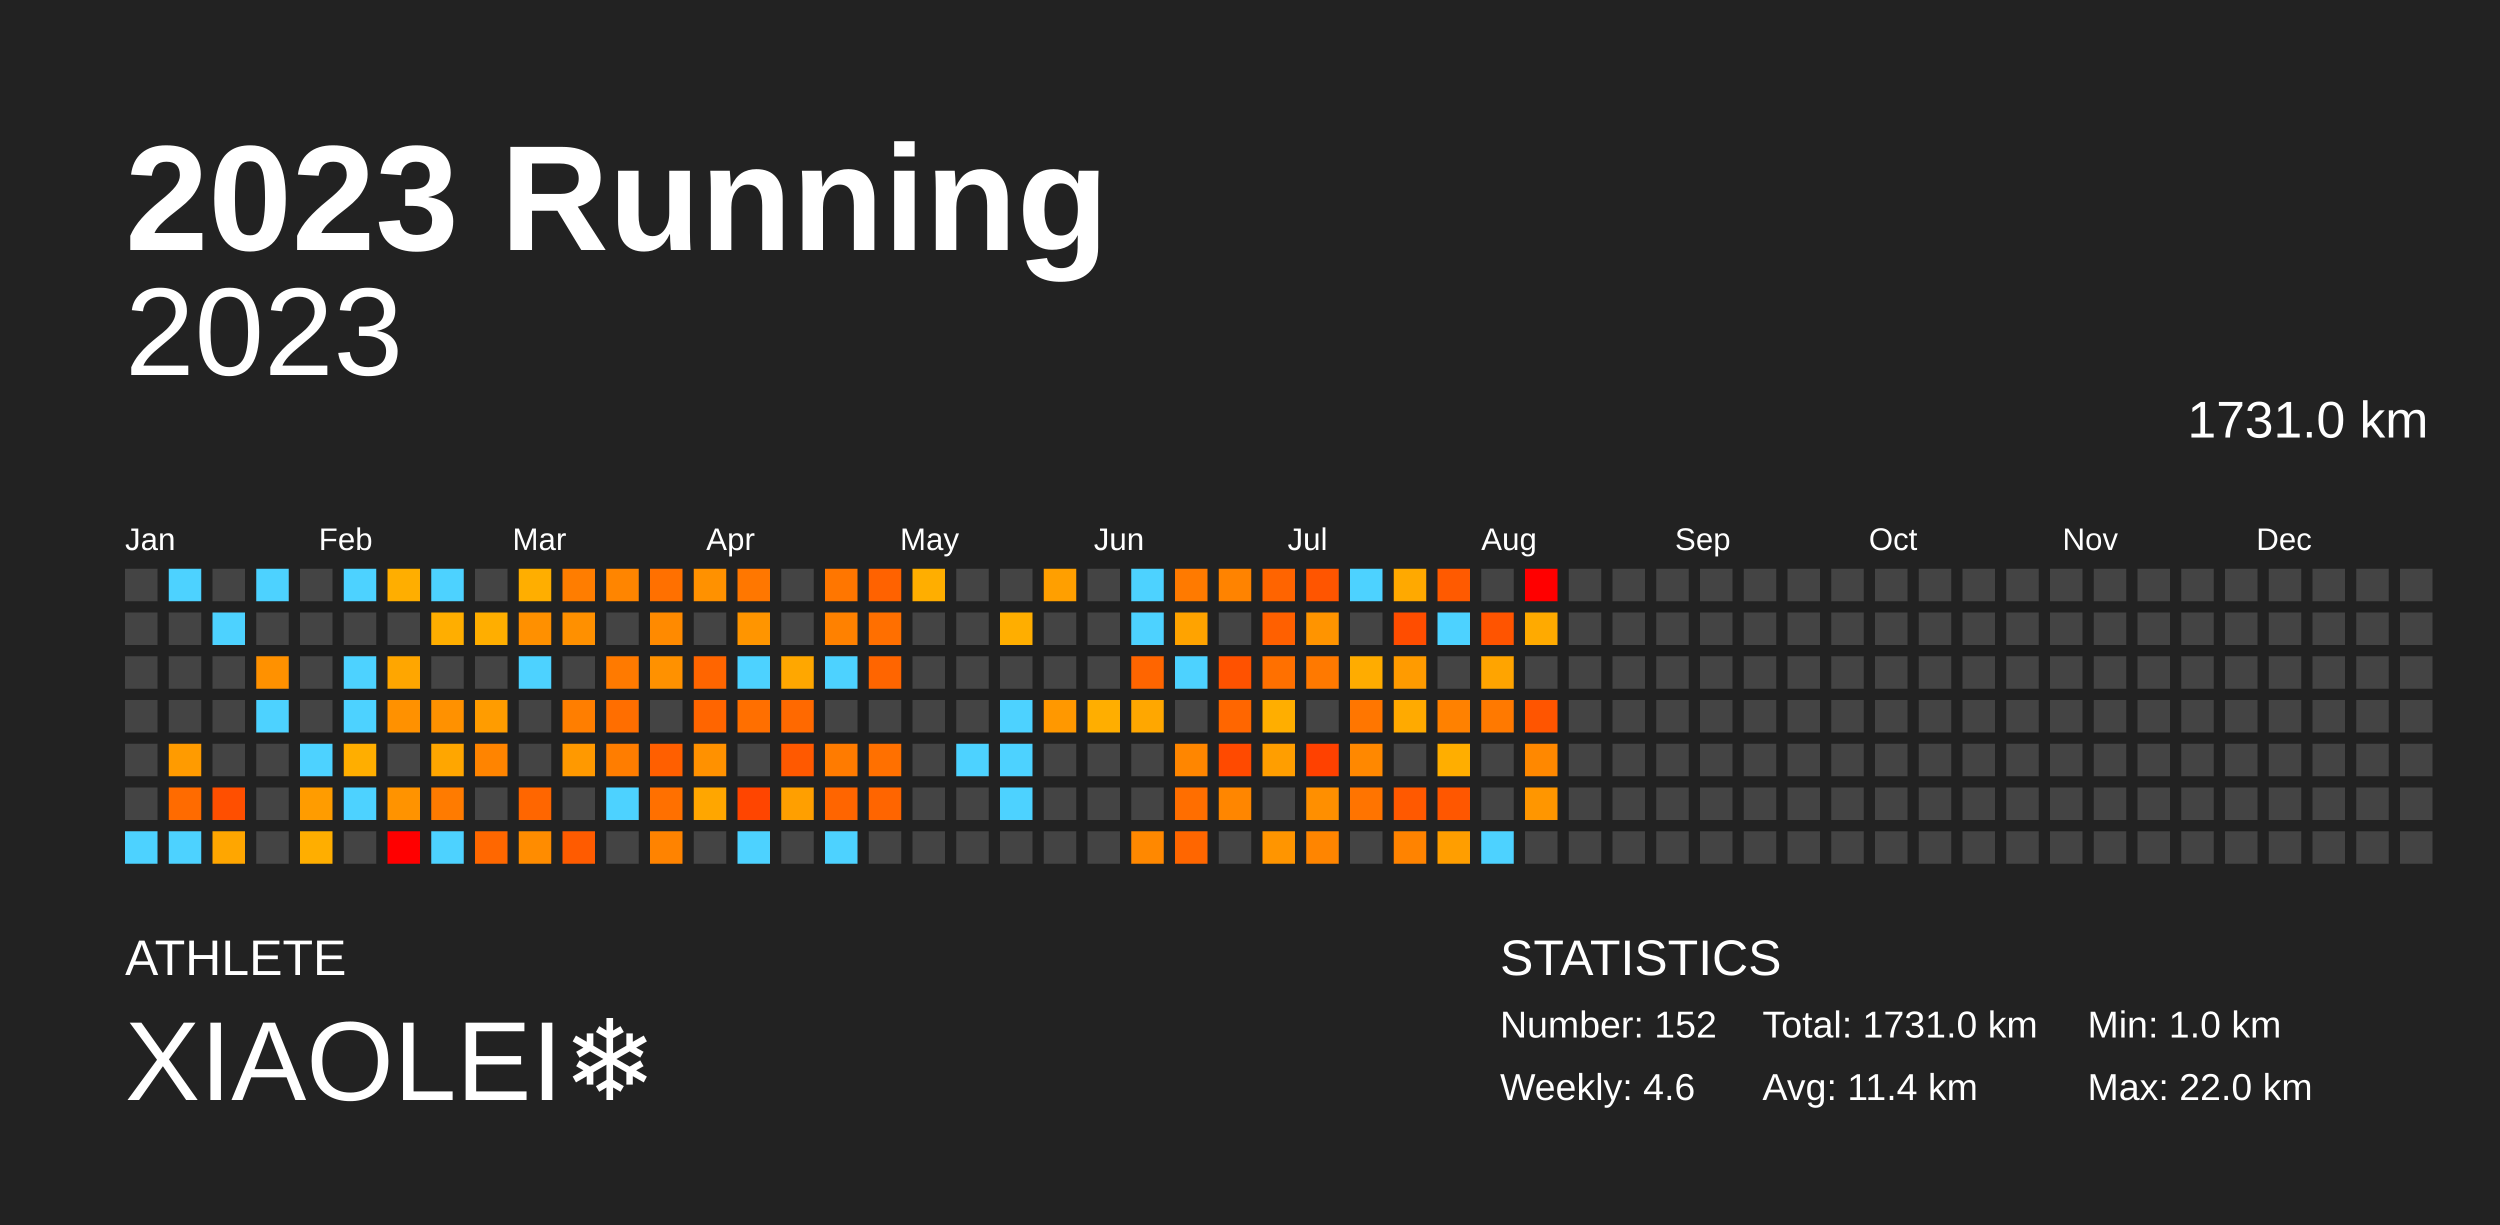
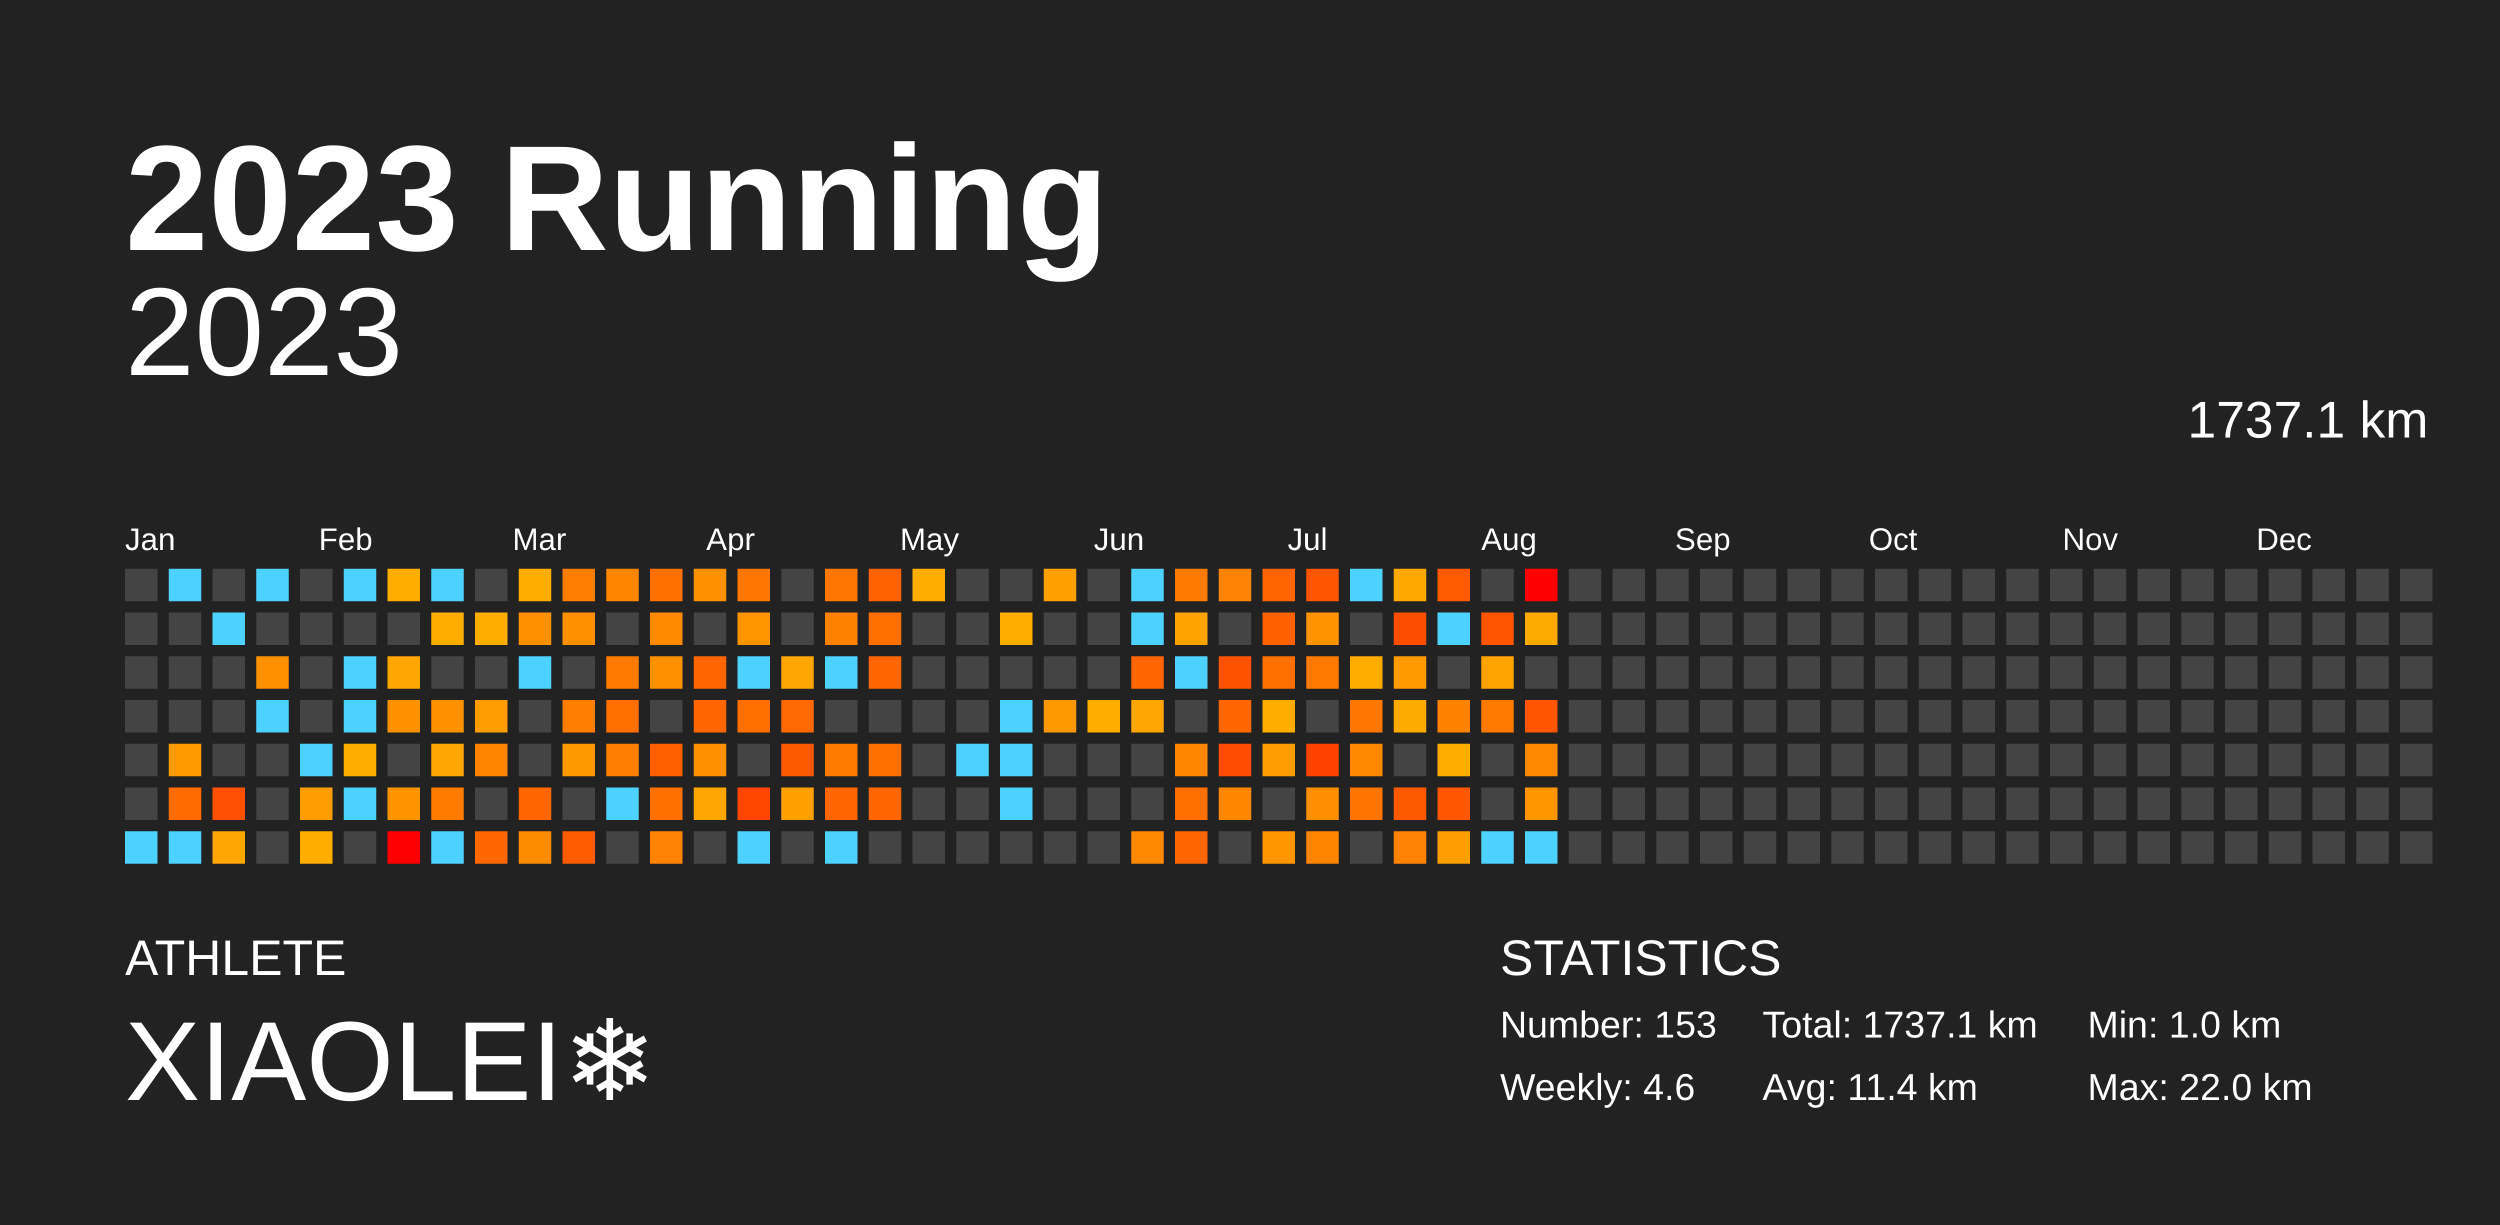
<svg xmlns="http://www.w3.org/2000/svg" baseProfile="full" height="98mm" version="1.1" viewBox="0,0,200,98" width="200mm">
  <defs />
  <rect fill="#222222" height="98" width="200" x="0" y="0" />
  <text fill="#FFFFFF" style="font-size:12px; font-family:Arial; font-weight:bold;" x="10" y="20">2023 Running</text>
  <text fill="#FFFFFF" style="font-size:4px; font-family:Arial" x="10" y="78">ATHLETE</text>
  <text fill="#FFFFFF" style="font-size:9px; font-family:Arial" x="10" y="88">XIAOLEI❄️</text>
  <text fill="#FFFFFF" style="font-size:4px; font-family:Arial" x="120" y="78">STATISTICS</text>
-   <text fill="#FFFFFF" style="font-size:3px; font-family:Arial" x="120" y="83">Number: 152</text>
+   <text fill="#FFFFFF" style="font-size:3px; font-family:Arial" x="120" y="83">Number: 153</text>
  <text fill="#FFFFFF" style="font-size:3px; font-family:Arial" x="120" y="88">Weekly: 4.6</text>
-   <text fill="#FFFFFF" style="font-size:3px; font-family:Arial" x="141" y="83">Total: 1731.0 km</text>
+   <text fill="#FFFFFF" style="font-size:3px; font-family:Arial" x="141" y="83">Total: 1737.1 km</text>
  <text fill="#FFFFFF" style="font-size:3px; font-family:Arial" x="141" y="88">Avg: 11.4 km</text>
  <text fill="#FFFFFF" style="font-size:3px; font-family:Arial" x="167" y="83">Min: 1.0 km</text>
  <text fill="#FFFFFF" style="font-size:3px; font-family:Arial" x="167" y="88">Max: 22.0 km</text>
  <text alignment-baseline="hanging" fill="#FFFFFF" style="font-size:10.0px; font-family:Arial;" x="10" y="30">2023</text>
-   <text alignment-baseline="hanging" fill="#FFFFFF" style="font-size:4.125px; font-family:Arial;" x="175" y="35">1731.0 km</text>
+   <text alignment-baseline="hanging" fill="#FFFFFF" style="font-size:4.125px; font-family:Arial;" x="175" y="35">1737.1 km</text>
  <text fill="#FFFFFF" style="font-size:2.5px; font-family:Arial" x="10.0" y="44">Jan</text>
  <text fill="#FFFFFF" style="font-size:2.5px; font-family:Arial" x="25.5" y="44">Feb</text>
  <text fill="#FFFFFF" style="font-size:2.5px; font-family:Arial" x="41.0" y="44">Mar</text>
  <text fill="#FFFFFF" style="font-size:2.5px; font-family:Arial" x="56.5" y="44">Apr</text>
  <text fill="#FFFFFF" style="font-size:2.5px; font-family:Arial" x="72.0" y="44">May</text>
  <text fill="#FFFFFF" style="font-size:2.5px; font-family:Arial" x="87.5" y="44">Jun</text>
  <text fill="#FFFFFF" style="font-size:2.5px; font-family:Arial" x="103.0" y="44">Jul</text>
  <text fill="#FFFFFF" style="font-size:2.5px; font-family:Arial" x="118.5" y="44">Aug</text>
  <text fill="#FFFFFF" style="font-size:2.5px; font-family:Arial" x="134.0" y="44">Sep</text>
  <text fill="#FFFFFF" style="font-size:2.5px; font-family:Arial" x="149.5" y="44">Oct</text>
  <text fill="#FFFFFF" style="font-size:2.5px; font-family:Arial" x="165.0" y="44">Nov</text>
  <text fill="#FFFFFF" style="font-size:2.5px; font-family:Arial" x="180.5" y="44">Dec</text>
  <rect fill="#444444" height="2.6" width="2.6" x="10.0" y="45.5" />
  <rect fill="#444444" height="2.6" width="2.6" x="10.0" y="49.0" />
  <rect fill="#444444" height="2.6" width="2.6" x="10.0" y="52.5" />
  <rect fill="#444444" height="2.6" width="2.6" x="10.0" y="56.0" />
  <rect fill="#444444" height="2.6" width="2.6" x="10.0" y="59.5" />
  <rect fill="#444444" height="2.6" width="2.6" x="10.0" y="63.0" />
  <rect fill="#4dd2ff" height="2.6" width="2.6" x="10.0" y="66.5" />
  <rect fill="#4dd2ff" height="2.6" width="2.6" x="13.5" y="45.5" />
  <rect fill="#444444" height="2.6" width="2.6" x="13.5" y="49.0" />
  <rect fill="#444444" height="2.6" width="2.6" x="13.5" y="52.5" />
  <rect fill="#444444" height="2.6" width="2.6" x="13.5" y="56.0" />
  <rect fill="#ff9b00" height="2.6" width="2.6" x="13.5" y="59.5" />
  <rect fill="#ff6b00" height="2.6" width="2.6" x="13.5" y="63.0" />
  <rect fill="#4dd2ff" height="2.6" width="2.6" x="13.5" y="66.5" />
  <rect fill="#444444" height="2.6" width="2.6" x="17.0" y="45.5" />
  <rect fill="#4dd2ff" height="2.6" width="2.6" x="17.0" y="49.0" />
  <rect fill="#444444" height="2.6" width="2.6" x="17.0" y="52.5" />
  <rect fill="#444444" height="2.6" width="2.6" x="17.0" y="56.0" />
  <rect fill="#444444" height="2.6" width="2.6" x="17.0" y="59.5" />
  <rect fill="#ff4f00" height="2.6" width="2.6" x="17.0" y="63.0" />
  <rect fill="#ffa600" height="2.6" width="2.6" x="17.0" y="66.5" />
  <rect fill="#4dd2ff" height="2.6" width="2.6" x="20.5" y="45.5" />
  <rect fill="#444444" height="2.6" width="2.6" x="20.5" y="49.0" />
  <rect fill="#ff9100" height="2.6" width="2.6" x="20.5" y="52.5" />
  <rect fill="#4dd2ff" height="2.6" width="2.6" x="20.5" y="56.0" />
  <rect fill="#444444" height="2.6" width="2.6" x="20.5" y="59.5" />
  <rect fill="#444444" height="2.6" width="2.6" x="20.5" y="63.0" />
  <rect fill="#444444" height="2.6" width="2.6" x="20.5" y="66.5" />
  <rect fill="#444444" height="2.6" width="2.6" x="24.0" y="45.5" />
  <rect fill="#444444" height="2.6" width="2.6" x="24.0" y="49.0" />
  <rect fill="#444444" height="2.6" width="2.6" x="24.0" y="52.5" />
  <rect fill="#444444" height="2.6" width="2.6" x="24.0" y="56.0" />
  <rect fill="#4dd2ff" height="2.6" width="2.6" x="24.0" y="59.5" />
  <rect fill="#ff9c00" height="2.6" width="2.6" x="24.0" y="63.0" />
  <rect fill="#ffae00" height="2.6" width="2.6" x="24.0" y="66.5" />
  <rect fill="#4dd2ff" height="2.6" width="2.6" x="27.5" y="45.5" />
  <rect fill="#444444" height="2.6" width="2.6" x="27.5" y="49.0" />
  <rect fill="#4dd2ff" height="2.6" width="2.6" x="27.5" y="52.5" />
  <rect fill="#4dd2ff" height="2.6" width="2.6" x="27.5" y="56.0" />
  <rect fill="#ffae00" height="2.6" width="2.6" x="27.5" y="59.5" />
  <rect fill="#4dd2ff" height="2.6" width="2.6" x="27.5" y="63.0" />
  <rect fill="#444444" height="2.6" width="2.6" x="27.5" y="66.5" />
  <rect fill="#ffae00" height="2.6" width="2.6" x="31.0" y="45.5" />
  <rect fill="#444444" height="2.6" width="2.6" x="31.0" y="49.0" />
  <rect fill="#ffa600" height="2.6" width="2.6" x="31.0" y="52.5" />
  <rect fill="#ff9100" height="2.6" width="2.6" x="31.0" y="56.0" />
  <rect fill="#444444" height="2.6" width="2.6" x="31.0" y="59.5" />
  <rect fill="#ff9300" height="2.6" width="2.6" x="31.0" y="63.0" />
  <rect fill="red" height="2.6" width="2.6" x="31.0" y="66.5" />
  <rect fill="#4dd2ff" height="2.6" width="2.6" x="34.5" y="45.5" />
  <rect fill="#ffae00" height="2.6" width="2.6" x="34.5" y="49.0" />
  <rect fill="#444444" height="2.6" width="2.6" x="34.5" y="52.5" />
  <rect fill="#ff9100" height="2.6" width="2.6" x="34.5" y="56.0" />
  <rect fill="#ffa600" height="2.6" width="2.6" x="34.5" y="59.5" />
  <rect fill="#ff7b00" height="2.6" width="2.6" x="34.5" y="63.0" />
  <rect fill="#4dd2ff" height="2.6" width="2.6" x="34.5" y="66.5" />
  <rect fill="#444444" height="2.6" width="2.6" x="38.0" y="45.5" />
  <rect fill="#ffae00" height="2.6" width="2.6" x="38.0" y="49.0" />
  <rect fill="#444444" height="2.6" width="2.6" x="38.0" y="52.5" />
  <rect fill="#ff9c00" height="2.6" width="2.6" x="38.0" y="56.0" />
  <rect fill="#ff8400" height="2.6" width="2.6" x="38.0" y="59.5" />
  <rect fill="#444444" height="2.6" width="2.6" x="38.0" y="63.0" />
  <rect fill="#ff6700" height="2.6" width="2.6" x="38.0" y="66.5" />
  <rect fill="#ffae00" height="2.6" width="2.6" x="41.5" y="45.5" />
  <rect fill="#ff9000" height="2.6" width="2.6" x="41.5" y="49.0" />
  <rect fill="#4dd2ff" height="2.6" width="2.6" x="41.5" y="52.5" />
  <rect fill="#444444" height="2.6" width="2.6" x="41.5" y="56.0" />
  <rect fill="#444444" height="2.6" width="2.6" x="41.5" y="59.5" />
  <rect fill="#ff6600" height="2.6" width="2.6" x="41.5" y="63.0" />
  <rect fill="#ff8c00" height="2.6" width="2.6" x="41.5" y="66.5" />
  <rect fill="#ff7d00" height="2.6" width="2.6" x="45.0" y="45.5" />
  <rect fill="#ff9000" height="2.6" width="2.6" x="45.0" y="49.0" />
  <rect fill="#444444" height="2.6" width="2.6" x="45.0" y="52.5" />
  <rect fill="#ff7e00" height="2.6" width="2.6" x="45.0" y="56.0" />
  <rect fill="#ff9900" height="2.6" width="2.6" x="45.0" y="59.5" />
  <rect fill="#444444" height="2.6" width="2.6" x="45.0" y="63.0" />
  <rect fill="#ff5b00" height="2.6" width="2.6" x="45.0" y="66.5" />
  <rect fill="#ff8500" height="2.6" width="2.6" x="48.5" y="45.5" />
  <rect fill="#444444" height="2.6" width="2.6" x="48.5" y="49.0" />
  <rect fill="#ff7a00" height="2.6" width="2.6" x="48.5" y="52.5" />
  <rect fill="#ff6e00" height="2.6" width="2.6" x="48.5" y="56.0" />
  <rect fill="#ff7d00" height="2.6" width="2.6" x="48.5" y="59.5" />
  <rect fill="#4dd2ff" height="2.6" width="2.6" x="48.5" y="63.0" />
  <rect fill="#444444" height="2.6" width="2.6" x="48.5" y="66.5" />
  <rect fill="#ff7000" height="2.6" width="2.6" x="52.0" y="45.5" />
  <rect fill="#ff8a00" height="2.6" width="2.6" x="52.0" y="49.0" />
  <rect fill="#ff9100" height="2.6" width="2.6" x="52.0" y="52.5" />
  <rect fill="#444444" height="2.6" width="2.6" x="52.0" y="56.0" />
  <rect fill="#ff5f00" height="2.6" width="2.6" x="52.0" y="59.5" />
  <rect fill="#ff7000" height="2.6" width="2.6" x="52.0" y="63.0" />
  <rect fill="#ff8300" height="2.6" width="2.6" x="52.0" y="66.5" />
  <rect fill="#ff9100" height="2.6" width="2.6" x="55.5" y="45.5" />
  <rect fill="#444444" height="2.6" width="2.6" x="55.5" y="49.0" />
  <rect fill="#ff6500" height="2.6" width="2.6" x="55.5" y="52.5" />
  <rect fill="#ff6500" height="2.6" width="2.6" x="55.5" y="56.0" />
  <rect fill="#ff9100" height="2.6" width="2.6" x="55.5" y="59.5" />
  <rect fill="#ffa600" height="2.6" width="2.6" x="55.5" y="63.0" />
  <rect fill="#444444" height="2.6" width="2.6" x="55.5" y="66.5" />
  <rect fill="#ff7700" height="2.6" width="2.6" x="59.0" y="45.5" />
  <rect fill="#ff9500" height="2.6" width="2.6" x="59.0" y="49.0" />
  <rect fill="#4dd2ff" height="2.6" width="2.6" x="59.0" y="52.5" />
  <rect fill="#ff6f00" height="2.6" width="2.6" x="59.0" y="56.0" />
  <rect fill="#444444" height="2.6" width="2.6" x="59.0" y="59.5" />
  <rect fill="#ff4500" height="2.6" width="2.6" x="59.0" y="63.0" />
  <rect fill="#4dd2ff" height="2.6" width="2.6" x="59.0" y="66.5" />
  <rect fill="#444444" height="2.6" width="2.6" x="62.5" y="45.5" />
  <rect fill="#444444" height="2.6" width="2.6" x="62.5" y="49.0" />
  <rect fill="#ffa700" height="2.6" width="2.6" x="62.5" y="52.5" />
  <rect fill="#ff6900" height="2.6" width="2.6" x="62.5" y="56.0" />
  <rect fill="#ff5900" height="2.6" width="2.6" x="62.5" y="59.5" />
  <rect fill="#ff9f00" height="2.6" width="2.6" x="62.5" y="63.0" />
  <rect fill="#444444" height="2.6" width="2.6" x="62.5" y="66.5" />
  <rect fill="#ff7600" height="2.6" width="2.6" x="66.0" y="45.5" />
  <rect fill="#ff8100" height="2.6" width="2.6" x="66.0" y="49.0" />
  <rect fill="#4dd2ff" height="2.6" width="2.6" x="66.0" y="52.5" />
  <rect fill="#444444" height="2.6" width="2.6" x="66.0" y="56.0" />
  <rect fill="#ff7b00" height="2.6" width="2.6" x="66.0" y="59.5" />
  <rect fill="#ff6500" height="2.6" width="2.6" x="66.0" y="63.0" />
  <rect fill="#4dd2ff" height="2.6" width="2.6" x="66.0" y="66.5" />
  <rect fill="#ff6200" height="2.6" width="2.6" x="69.5" y="45.5" />
  <rect fill="#ff6f00" height="2.6" width="2.6" x="69.5" y="49.0" />
  <rect fill="#ff6500" height="2.6" width="2.6" x="69.5" y="52.5" />
  <rect fill="#444444" height="2.6" width="2.6" x="69.5" y="56.0" />
  <rect fill="#ff7000" height="2.6" width="2.6" x="69.5" y="59.5" />
  <rect fill="#ff6500" height="2.6" width="2.6" x="69.5" y="63.0" />
  <rect fill="#444444" height="2.6" width="2.6" x="69.5" y="66.5" />
  <rect fill="#ffae00" height="2.6" width="2.6" x="73.0" y="45.5" />
  <rect fill="#444444" height="2.6" width="2.6" x="73.0" y="49.0" />
  <rect fill="#444444" height="2.6" width="2.6" x="73.0" y="52.5" />
  <rect fill="#444444" height="2.6" width="2.6" x="73.0" y="56.0" />
  <rect fill="#444444" height="2.6" width="2.6" x="73.0" y="59.5" />
  <rect fill="#444444" height="2.6" width="2.6" x="73.0" y="63.0" />
  <rect fill="#444444" height="2.6" width="2.6" x="73.0" y="66.5" />
  <rect fill="#444444" height="2.6" width="2.6" x="76.5" y="45.5" />
  <rect fill="#444444" height="2.6" width="2.6" x="76.5" y="49.0" />
  <rect fill="#444444" height="2.6" width="2.6" x="76.5" y="52.5" />
  <rect fill="#444444" height="2.6" width="2.6" x="76.5" y="56.0" />
  <rect fill="#4dd2ff" height="2.6" width="2.6" x="76.5" y="59.5" />
  <rect fill="#444444" height="2.6" width="2.6" x="76.5" y="63.0" />
  <rect fill="#444444" height="2.6" width="2.6" x="76.5" y="66.5" />
  <rect fill="#444444" height="2.6" width="2.6" x="80.0" y="45.5" />
  <rect fill="#ffae00" height="2.6" width="2.6" x="80.0" y="49.0" />
  <rect fill="#444444" height="2.6" width="2.6" x="80.0" y="52.5" />
  <rect fill="#4dd2ff" height="2.6" width="2.6" x="80.0" y="56.0" />
  <rect fill="#4dd2ff" height="2.6" width="2.6" x="80.0" y="59.5" />
  <rect fill="#4dd2ff" height="2.6" width="2.6" x="80.0" y="63.0" />
  <rect fill="#444444" height="2.6" width="2.6" x="80.0" y="66.5" />
  <rect fill="#ff9f00" height="2.6" width="2.6" x="83.5" y="45.5" />
  <rect fill="#444444" height="2.6" width="2.6" x="83.5" y="49.0" />
  <rect fill="#444444" height="2.6" width="2.6" x="83.5" y="52.5" />
  <rect fill="#ff9800" height="2.6" width="2.6" x="83.5" y="56.0" />
  <rect fill="#444444" height="2.6" width="2.6" x="83.5" y="59.5" />
  <rect fill="#444444" height="2.6" width="2.6" x="83.5" y="63.0" />
  <rect fill="#444444" height="2.6" width="2.6" x="83.5" y="66.5" />
  <rect fill="#444444" height="2.6" width="2.6" x="87.0" y="45.5" />
  <rect fill="#444444" height="2.6" width="2.6" x="87.0" y="49.0" />
  <rect fill="#444444" height="2.6" width="2.6" x="87.0" y="52.5" />
  <rect fill="#ffae00" height="2.6" width="2.6" x="87.0" y="56.0" />
  <rect fill="#444444" height="2.6" width="2.6" x="87.0" y="59.5" />
  <rect fill="#444444" height="2.6" width="2.6" x="87.0" y="63.0" />
  <rect fill="#444444" height="2.6" width="2.6" x="87.0" y="66.5" />
  <rect fill="#4dd2ff" height="2.6" width="2.6" x="90.5" y="45.5" />
  <rect fill="#4dd2ff" height="2.6" width="2.6" x="90.5" y="49.0" />
  <rect fill="#ff6500" height="2.6" width="2.6" x="90.5" y="52.5" />
  <rect fill="#ffa700" height="2.6" width="2.6" x="90.5" y="56.0" />
  <rect fill="#444444" height="2.6" width="2.6" x="90.5" y="59.5" />
  <rect fill="#444444" height="2.6" width="2.6" x="90.5" y="63.0" />
  <rect fill="#ff8800" height="2.6" width="2.6" x="90.5" y="66.5" />
  <rect fill="#ff7a00" height="2.6" width="2.6" x="94.0" y="45.5" />
  <rect fill="#ffa300" height="2.6" width="2.6" x="94.0" y="49.0" />
  <rect fill="#4dd2ff" height="2.6" width="2.6" x="94.0" y="52.5" />
  <rect fill="#444444" height="2.6" width="2.6" x="94.0" y="56.0" />
  <rect fill="#ff8600" height="2.6" width="2.6" x="94.0" y="59.5" />
  <rect fill="#ff6e00" height="2.6" width="2.6" x="94.0" y="63.0" />
  <rect fill="#ff6600" height="2.6" width="2.6" x="94.0" y="66.5" />
  <rect fill="#ff8300" height="2.6" width="2.6" x="97.5" y="45.5" />
  <rect fill="#444444" height="2.6" width="2.6" x="97.5" y="49.0" />
  <rect fill="#ff5200" height="2.6" width="2.6" x="97.5" y="52.5" />
  <rect fill="#ff6600" height="2.6" width="2.6" x="97.5" y="56.0" />
  <rect fill="#ff4a00" height="2.6" width="2.6" x="97.5" y="59.5" />
  <rect fill="#ff8600" height="2.6" width="2.6" x="97.5" y="63.0" />
  <rect fill="#444444" height="2.6" width="2.6" x="97.5" y="66.5" />
  <rect fill="#ff6400" height="2.6" width="2.6" x="101.0" y="45.5" />
  <rect fill="#ff6000" height="2.6" width="2.6" x="101.0" y="49.0" />
  <rect fill="#ff7000" height="2.6" width="2.6" x="101.0" y="52.5" />
  <rect fill="#ffae00" height="2.6" width="2.6" x="101.0" y="56.0" />
  <rect fill="#ff9e00" height="2.6" width="2.6" x="101.0" y="59.5" />
  <rect fill="#444444" height="2.6" width="2.6" x="101.0" y="63.0" />
  <rect fill="#ff9500" height="2.6" width="2.6" x="101.0" y="66.5" />
  <rect fill="#ff5500" height="2.6" width="2.6" x="104.5" y="45.5" />
  <rect fill="#ff9400" height="2.6" width="2.6" x="104.5" y="49.0" />
  <rect fill="#ff7900" height="2.6" width="2.6" x="104.5" y="52.5" />
  <rect fill="#444444" height="2.6" width="2.6" x="104.5" y="56.0" />
  <rect fill="#ff4100" height="2.6" width="2.6" x="104.5" y="59.5" />
  <rect fill="#ff8f00" height="2.6" width="2.6" x="104.5" y="63.0" />
  <rect fill="#ff8500" height="2.6" width="2.6" x="104.5" y="66.5" />
  <rect fill="#4dd2ff" height="2.6" width="2.6" x="108.0" y="45.5" />
  <rect fill="#444444" height="2.6" width="2.6" x="108.0" y="49.0" />
  <rect fill="#ffac00" height="2.6" width="2.6" x="108.0" y="52.5" />
  <rect fill="#ff7600" height="2.6" width="2.6" x="108.0" y="56.0" />
  <rect fill="#ff8800" height="2.6" width="2.6" x="108.0" y="59.5" />
  <rect fill="#ff7400" height="2.6" width="2.6" x="108.0" y="63.0" />
  <rect fill="#444444" height="2.6" width="2.6" x="108.0" y="66.5" />
  <rect fill="#ffa900" height="2.6" width="2.6" x="111.5" y="45.5" />
  <rect fill="#ff4d00" height="2.6" width="2.6" x="111.5" y="49.0" />
  <rect fill="#ff9b00" height="2.6" width="2.6" x="111.5" y="52.5" />
  <rect fill="#ffaa00" height="2.6" width="2.6" x="111.5" y="56.0" />
  <rect fill="#444444" height="2.6" width="2.6" x="111.5" y="59.5" />
  <rect fill="#ff5900" height="2.6" width="2.6" x="111.5" y="63.0" />
  <rect fill="#ff8300" height="2.6" width="2.6" x="111.5" y="66.5" />
  <rect fill="#ff5a00" height="2.6" width="2.6" x="115.0" y="45.5" />
  <rect fill="#4dd2ff" height="2.6" width="2.6" x="115.0" y="49.0" />
  <rect fill="#444444" height="2.6" width="2.6" x="115.0" y="52.5" />
  <rect fill="#ff8100" height="2.6" width="2.6" x="115.0" y="56.0" />
  <rect fill="#ffae00" height="2.6" width="2.6" x="115.0" y="59.5" />
  <rect fill="#ff5700" height="2.6" width="2.6" x="115.0" y="63.0" />
  <rect fill="#ff9e00" height="2.6" width="2.6" x="115.0" y="66.5" />
  <rect fill="#444444" height="2.6" width="2.6" x="118.5" y="45.5" />
  <rect fill="#ff5400" height="2.6" width="2.6" x="118.5" y="49.0" />
  <rect fill="#ffa400" height="2.6" width="2.6" x="118.5" y="52.5" />
  <rect fill="#ff7900" height="2.6" width="2.6" x="118.5" y="56.0" />
  <rect fill="#444444" height="2.6" width="2.6" x="118.5" y="59.5" />
  <rect fill="#444444" height="2.6" width="2.6" x="118.5" y="63.0" />
  <rect fill="#4dd2ff" height="2.6" width="2.6" x="118.5" y="66.5" />
  <rect fill="red" height="2.6" width="2.6" x="122.0" y="45.5" />
  <rect fill="#ffaa00" height="2.6" width="2.6" x="122.0" y="49.0" />
  <rect fill="#444444" height="2.6" width="2.6" x="122.0" y="52.5" />
  <rect fill="#ff5500" height="2.6" width="2.6" x="122.0" y="56.0" />
  <rect fill="#ff8800" height="2.6" width="2.6" x="122.0" y="59.5" />
  <rect fill="#ff9600" height="2.6" width="2.6" x="122.0" y="63.0" />
-   <rect fill="#444444" height="2.6" width="2.6" x="122.0" y="66.5" />
+   <rect fill="#4dd2ff" height="2.6" width="2.6" x="122.0" y="66.5" />
  <rect fill="#444444" height="2.6" width="2.6" x="125.5" y="45.5" />
  <rect fill="#444444" height="2.6" width="2.6" x="125.5" y="49.0" />
  <rect fill="#444444" height="2.6" width="2.6" x="125.5" y="52.5" />
  <rect fill="#444444" height="2.6" width="2.6" x="125.5" y="56.0" />
  <rect fill="#444444" height="2.6" width="2.6" x="125.5" y="59.5" />
  <rect fill="#444444" height="2.6" width="2.6" x="125.5" y="63.0" />
  <rect fill="#444444" height="2.6" width="2.6" x="125.5" y="66.5" />
  <rect fill="#444444" height="2.6" width="2.6" x="129.0" y="45.5" />
  <rect fill="#444444" height="2.6" width="2.6" x="129.0" y="49.0" />
  <rect fill="#444444" height="2.6" width="2.6" x="129.0" y="52.5" />
  <rect fill="#444444" height="2.6" width="2.6" x="129.0" y="56.0" />
  <rect fill="#444444" height="2.6" width="2.6" x="129.0" y="59.5" />
  <rect fill="#444444" height="2.6" width="2.6" x="129.0" y="63.0" />
  <rect fill="#444444" height="2.6" width="2.6" x="129.0" y="66.5" />
  <rect fill="#444444" height="2.6" width="2.6" x="132.5" y="45.5" />
  <rect fill="#444444" height="2.6" width="2.6" x="132.5" y="49.0" />
  <rect fill="#444444" height="2.6" width="2.6" x="132.5" y="52.5" />
  <rect fill="#444444" height="2.6" width="2.6" x="132.5" y="56.0" />
  <rect fill="#444444" height="2.6" width="2.6" x="132.5" y="59.5" />
  <rect fill="#444444" height="2.6" width="2.6" x="132.5" y="63.0" />
  <rect fill="#444444" height="2.6" width="2.6" x="132.5" y="66.5" />
  <rect fill="#444444" height="2.6" width="2.6" x="136.0" y="45.5" />
  <rect fill="#444444" height="2.6" width="2.6" x="136.0" y="49.0" />
  <rect fill="#444444" height="2.6" width="2.6" x="136.0" y="52.5" />
  <rect fill="#444444" height="2.6" width="2.6" x="136.0" y="56.0" />
  <rect fill="#444444" height="2.6" width="2.6" x="136.0" y="59.5" />
  <rect fill="#444444" height="2.6" width="2.6" x="136.0" y="63.0" />
  <rect fill="#444444" height="2.6" width="2.6" x="136.0" y="66.5" />
  <rect fill="#444444" height="2.6" width="2.6" x="139.5" y="45.5" />
  <rect fill="#444444" height="2.6" width="2.6" x="139.5" y="49.0" />
  <rect fill="#444444" height="2.6" width="2.6" x="139.5" y="52.5" />
  <rect fill="#444444" height="2.6" width="2.6" x="139.5" y="56.0" />
  <rect fill="#444444" height="2.6" width="2.6" x="139.5" y="59.5" />
  <rect fill="#444444" height="2.6" width="2.6" x="139.5" y="63.0" />
  <rect fill="#444444" height="2.6" width="2.6" x="139.5" y="66.5" />
  <rect fill="#444444" height="2.6" width="2.6" x="143.0" y="45.5" />
  <rect fill="#444444" height="2.6" width="2.6" x="143.0" y="49.0" />
  <rect fill="#444444" height="2.6" width="2.6" x="143.0" y="52.5" />
  <rect fill="#444444" height="2.6" width="2.6" x="143.0" y="56.0" />
  <rect fill="#444444" height="2.6" width="2.6" x="143.0" y="59.5" />
  <rect fill="#444444" height="2.6" width="2.6" x="143.0" y="63.0" />
  <rect fill="#444444" height="2.6" width="2.6" x="143.0" y="66.5" />
  <rect fill="#444444" height="2.6" width="2.6" x="146.5" y="45.5" />
  <rect fill="#444444" height="2.6" width="2.6" x="146.5" y="49.0" />
  <rect fill="#444444" height="2.6" width="2.6" x="146.5" y="52.5" />
  <rect fill="#444444" height="2.6" width="2.6" x="146.5" y="56.0" />
  <rect fill="#444444" height="2.6" width="2.6" x="146.5" y="59.5" />
  <rect fill="#444444" height="2.6" width="2.6" x="146.5" y="63.0" />
  <rect fill="#444444" height="2.6" width="2.6" x="146.5" y="66.5" />
  <rect fill="#444444" height="2.6" width="2.6" x="150.0" y="45.5" />
  <rect fill="#444444" height="2.6" width="2.6" x="150.0" y="49.0" />
  <rect fill="#444444" height="2.6" width="2.6" x="150.0" y="52.5" />
  <rect fill="#444444" height="2.6" width="2.6" x="150.0" y="56.0" />
  <rect fill="#444444" height="2.6" width="2.6" x="150.0" y="59.5" />
  <rect fill="#444444" height="2.6" width="2.6" x="150.0" y="63.0" />
  <rect fill="#444444" height="2.6" width="2.6" x="150.0" y="66.5" />
  <rect fill="#444444" height="2.6" width="2.6" x="153.5" y="45.5" />
  <rect fill="#444444" height="2.6" width="2.6" x="153.5" y="49.0" />
  <rect fill="#444444" height="2.6" width="2.6" x="153.5" y="52.5" />
  <rect fill="#444444" height="2.6" width="2.6" x="153.5" y="56.0" />
  <rect fill="#444444" height="2.6" width="2.6" x="153.5" y="59.5" />
  <rect fill="#444444" height="2.6" width="2.6" x="153.5" y="63.0" />
  <rect fill="#444444" height="2.6" width="2.6" x="153.5" y="66.5" />
  <rect fill="#444444" height="2.6" width="2.6" x="157.0" y="45.5" />
  <rect fill="#444444" height="2.6" width="2.6" x="157.0" y="49.0" />
  <rect fill="#444444" height="2.6" width="2.6" x="157.0" y="52.5" />
  <rect fill="#444444" height="2.6" width="2.6" x="157.0" y="56.0" />
  <rect fill="#444444" height="2.6" width="2.6" x="157.0" y="59.5" />
  <rect fill="#444444" height="2.6" width="2.6" x="157.0" y="63.0" />
  <rect fill="#444444" height="2.6" width="2.6" x="157.0" y="66.5" />
  <rect fill="#444444" height="2.6" width="2.6" x="160.5" y="45.5" />
  <rect fill="#444444" height="2.6" width="2.6" x="160.5" y="49.0" />
  <rect fill="#444444" height="2.6" width="2.6" x="160.5" y="52.5" />
  <rect fill="#444444" height="2.6" width="2.6" x="160.5" y="56.0" />
  <rect fill="#444444" height="2.6" width="2.6" x="160.5" y="59.5" />
  <rect fill="#444444" height="2.6" width="2.6" x="160.5" y="63.0" />
  <rect fill="#444444" height="2.6" width="2.6" x="160.5" y="66.5" />
  <rect fill="#444444" height="2.6" width="2.6" x="164.0" y="45.5" />
  <rect fill="#444444" height="2.6" width="2.6" x="164.0" y="49.0" />
  <rect fill="#444444" height="2.6" width="2.6" x="164.0" y="52.5" />
  <rect fill="#444444" height="2.6" width="2.6" x="164.0" y="56.0" />
  <rect fill="#444444" height="2.6" width="2.6" x="164.0" y="59.5" />
  <rect fill="#444444" height="2.6" width="2.6" x="164.0" y="63.0" />
  <rect fill="#444444" height="2.6" width="2.6" x="164.0" y="66.5" />
  <rect fill="#444444" height="2.6" width="2.6" x="167.5" y="45.5" />
  <rect fill="#444444" height="2.6" width="2.6" x="167.5" y="49.0" />
  <rect fill="#444444" height="2.6" width="2.6" x="167.5" y="52.5" />
  <rect fill="#444444" height="2.6" width="2.6" x="167.5" y="56.0" />
  <rect fill="#444444" height="2.6" width="2.6" x="167.5" y="59.5" />
  <rect fill="#444444" height="2.6" width="2.6" x="167.5" y="63.0" />
  <rect fill="#444444" height="2.6" width="2.6" x="167.5" y="66.5" />
  <rect fill="#444444" height="2.6" width="2.6" x="171.0" y="45.5" />
  <rect fill="#444444" height="2.6" width="2.6" x="171.0" y="49.0" />
  <rect fill="#444444" height="2.6" width="2.6" x="171.0" y="52.5" />
  <rect fill="#444444" height="2.6" width="2.6" x="171.0" y="56.0" />
  <rect fill="#444444" height="2.6" width="2.6" x="171.0" y="59.5" />
  <rect fill="#444444" height="2.6" width="2.6" x="171.0" y="63.0" />
  <rect fill="#444444" height="2.6" width="2.6" x="171.0" y="66.5" />
  <rect fill="#444444" height="2.6" width="2.6" x="174.5" y="45.5" />
  <rect fill="#444444" height="2.6" width="2.6" x="174.5" y="49.0" />
  <rect fill="#444444" height="2.6" width="2.6" x="174.5" y="52.5" />
  <rect fill="#444444" height="2.6" width="2.6" x="174.5" y="56.0" />
  <rect fill="#444444" height="2.6" width="2.6" x="174.5" y="59.5" />
  <rect fill="#444444" height="2.6" width="2.6" x="174.5" y="63.0" />
  <rect fill="#444444" height="2.6" width="2.6" x="174.5" y="66.5" />
  <rect fill="#444444" height="2.6" width="2.6" x="178.0" y="45.5" />
  <rect fill="#444444" height="2.6" width="2.6" x="178.0" y="49.0" />
  <rect fill="#444444" height="2.6" width="2.6" x="178.0" y="52.5" />
  <rect fill="#444444" height="2.6" width="2.6" x="178.0" y="56.0" />
  <rect fill="#444444" height="2.6" width="2.6" x="178.0" y="59.5" />
  <rect fill="#444444" height="2.6" width="2.6" x="178.0" y="63.0" />
  <rect fill="#444444" height="2.6" width="2.6" x="178.0" y="66.5" />
  <rect fill="#444444" height="2.6" width="2.6" x="181.5" y="45.5" />
  <rect fill="#444444" height="2.6" width="2.6" x="181.5" y="49.0" />
  <rect fill="#444444" height="2.6" width="2.6" x="181.5" y="52.5" />
  <rect fill="#444444" height="2.6" width="2.6" x="181.5" y="56.0" />
  <rect fill="#444444" height="2.6" width="2.6" x="181.5" y="59.5" />
  <rect fill="#444444" height="2.6" width="2.6" x="181.5" y="63.0" />
  <rect fill="#444444" height="2.6" width="2.6" x="181.5" y="66.5" />
  <rect fill="#444444" height="2.6" width="2.6" x="185.0" y="45.5" />
  <rect fill="#444444" height="2.6" width="2.6" x="185.0" y="49.0" />
  <rect fill="#444444" height="2.6" width="2.6" x="185.0" y="52.5" />
  <rect fill="#444444" height="2.6" width="2.6" x="185.0" y="56.0" />
  <rect fill="#444444" height="2.6" width="2.6" x="185.0" y="59.5" />
  <rect fill="#444444" height="2.6" width="2.6" x="185.0" y="63.0" />
  <rect fill="#444444" height="2.6" width="2.6" x="185.0" y="66.5" />
  <rect fill="#444444" height="2.6" width="2.6" x="188.5" y="45.5" />
  <rect fill="#444444" height="2.6" width="2.6" x="188.5" y="49.0" />
  <rect fill="#444444" height="2.6" width="2.6" x="188.5" y="52.5" />
  <rect fill="#444444" height="2.6" width="2.6" x="188.5" y="56.0" />
  <rect fill="#444444" height="2.6" width="2.6" x="188.5" y="59.5" />
  <rect fill="#444444" height="2.6" width="2.6" x="188.5" y="63.0" />
  <rect fill="#444444" height="2.6" width="2.6" x="188.5" y="66.5" />
  <rect fill="#444444" height="2.6" width="2.6" x="192.0" y="45.5" />
  <rect fill="#444444" height="2.6" width="2.6" x="192.0" y="49.0" />
  <rect fill="#444444" height="2.6" width="2.6" x="192.0" y="52.5" />
  <rect fill="#444444" height="2.6" width="2.6" x="192.0" y="56.0" />
  <rect fill="#444444" height="2.6" width="2.6" x="192.0" y="59.5" />
  <rect fill="#444444" height="2.6" width="2.6" x="192.0" y="63.0" />
  <rect fill="#444444" height="2.6" width="2.6" x="192.0" y="66.5" />
</svg>
